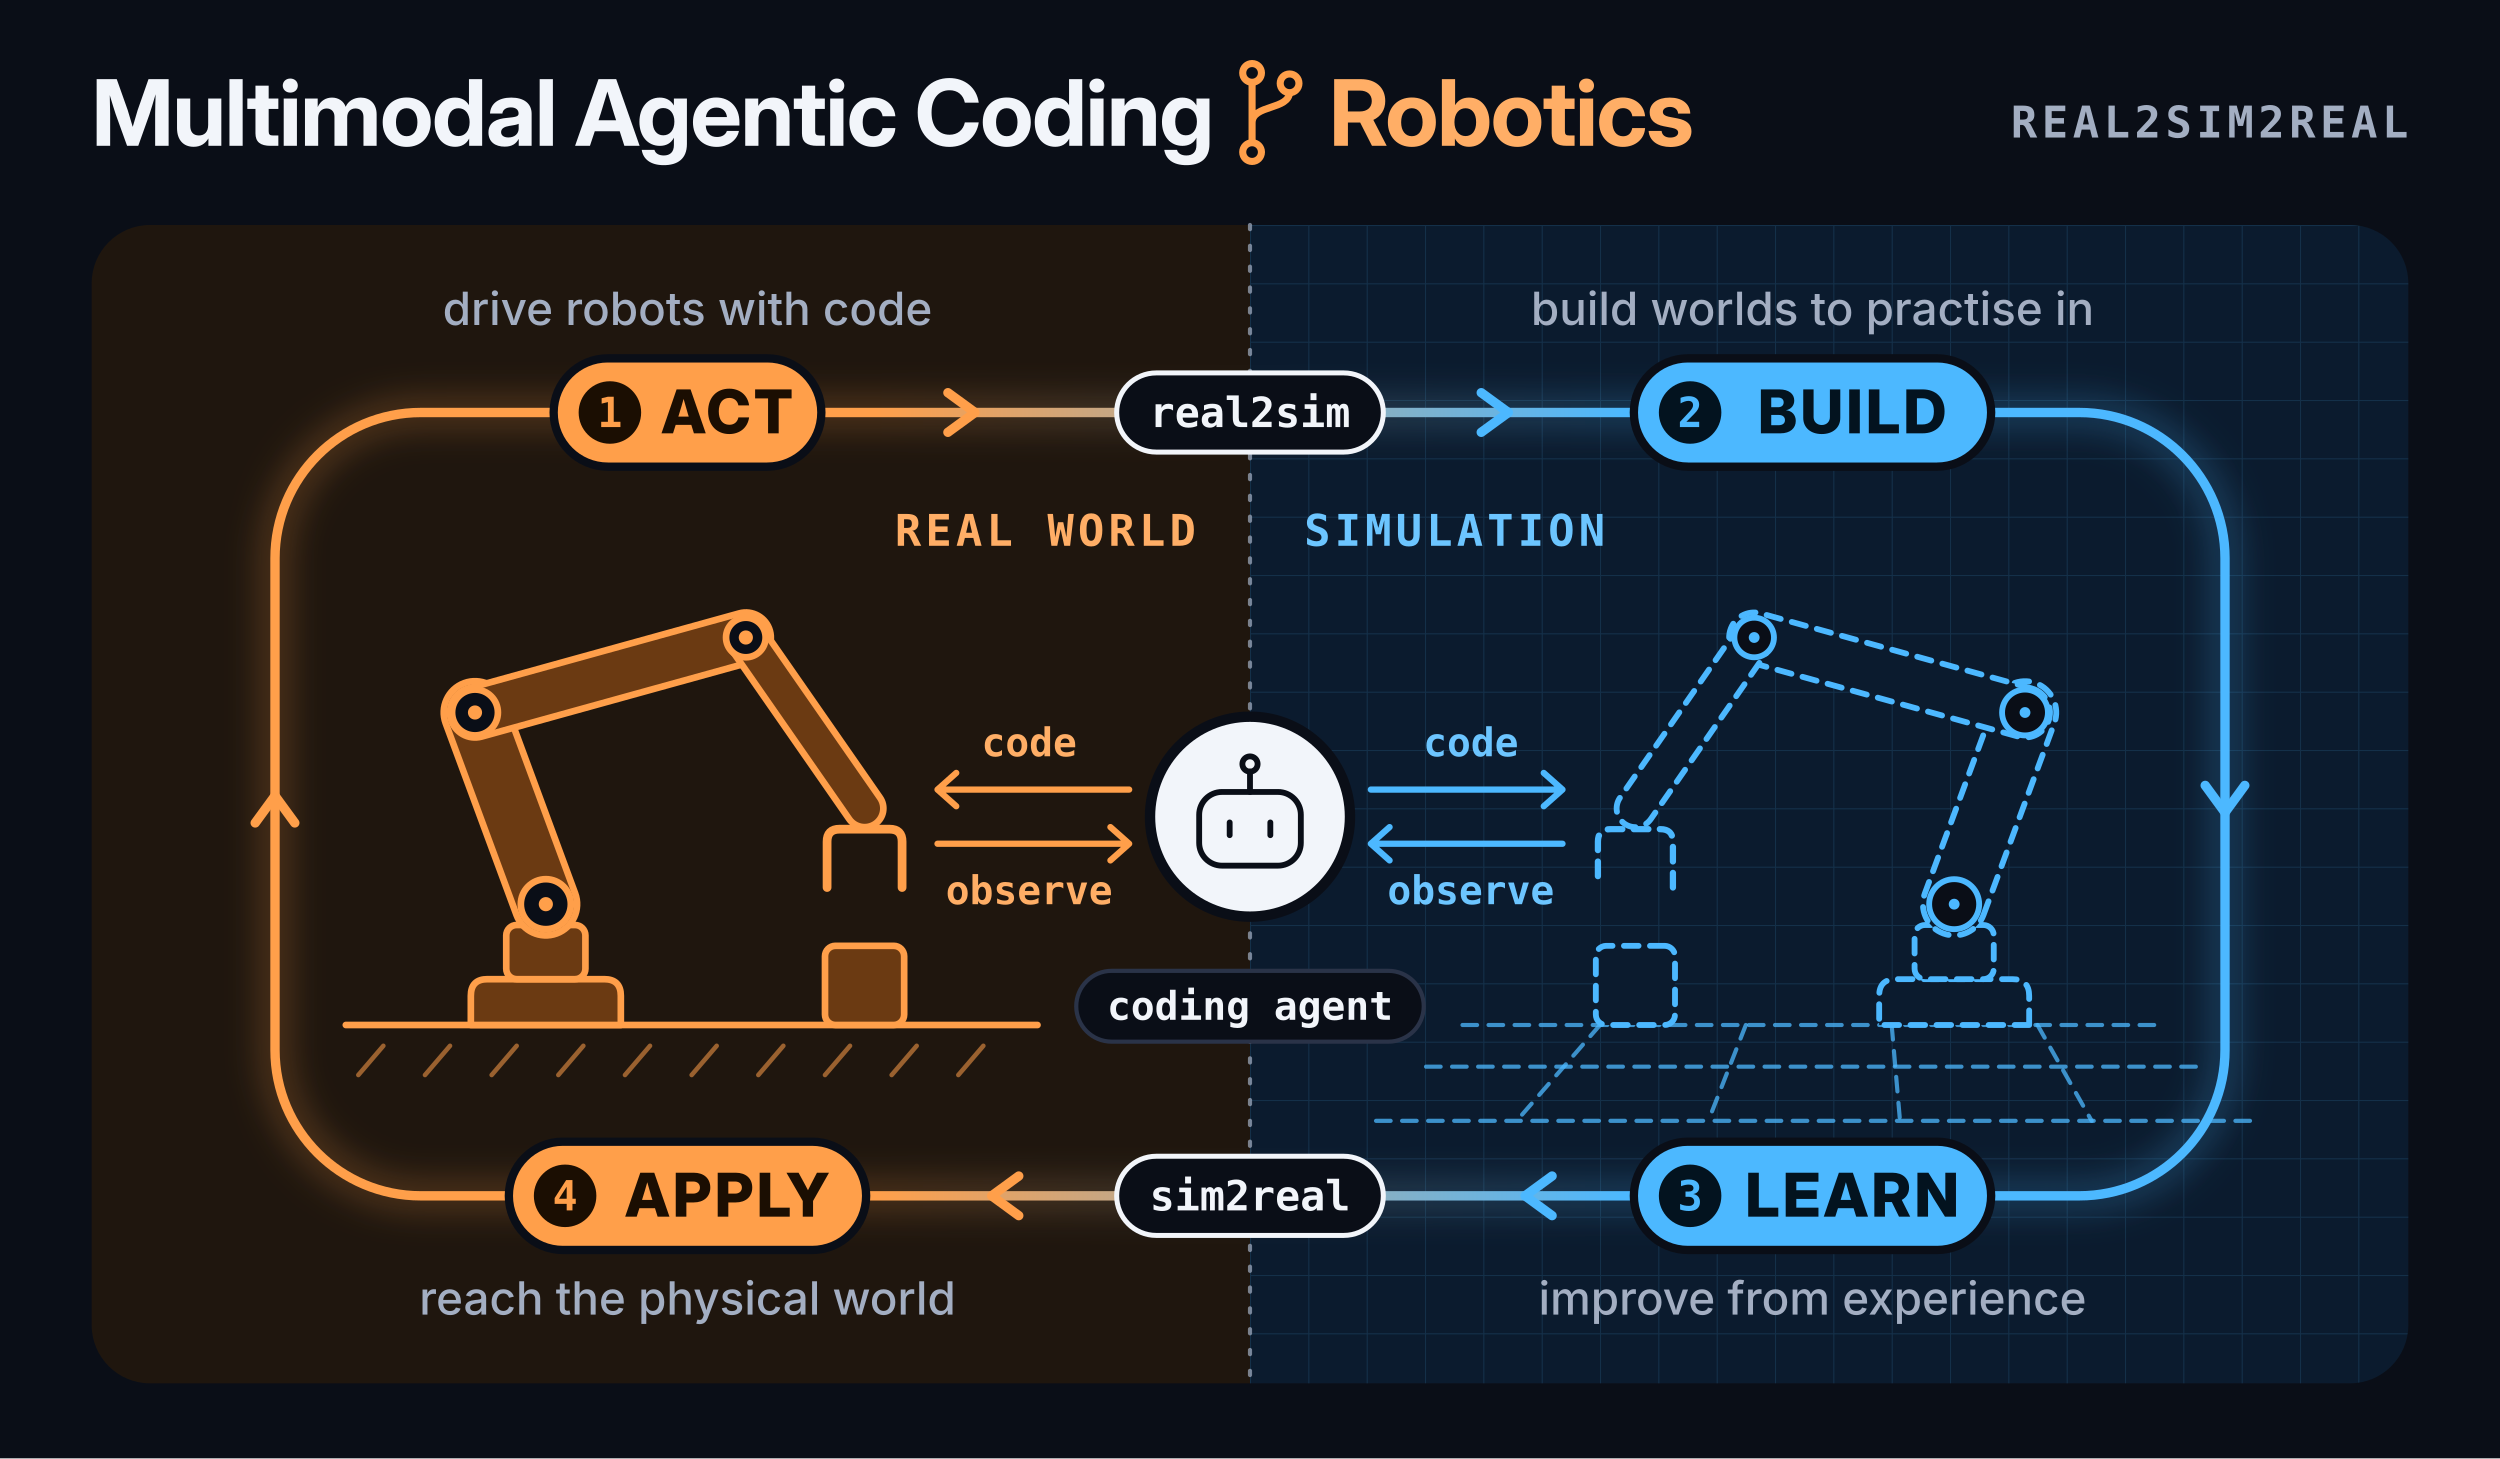
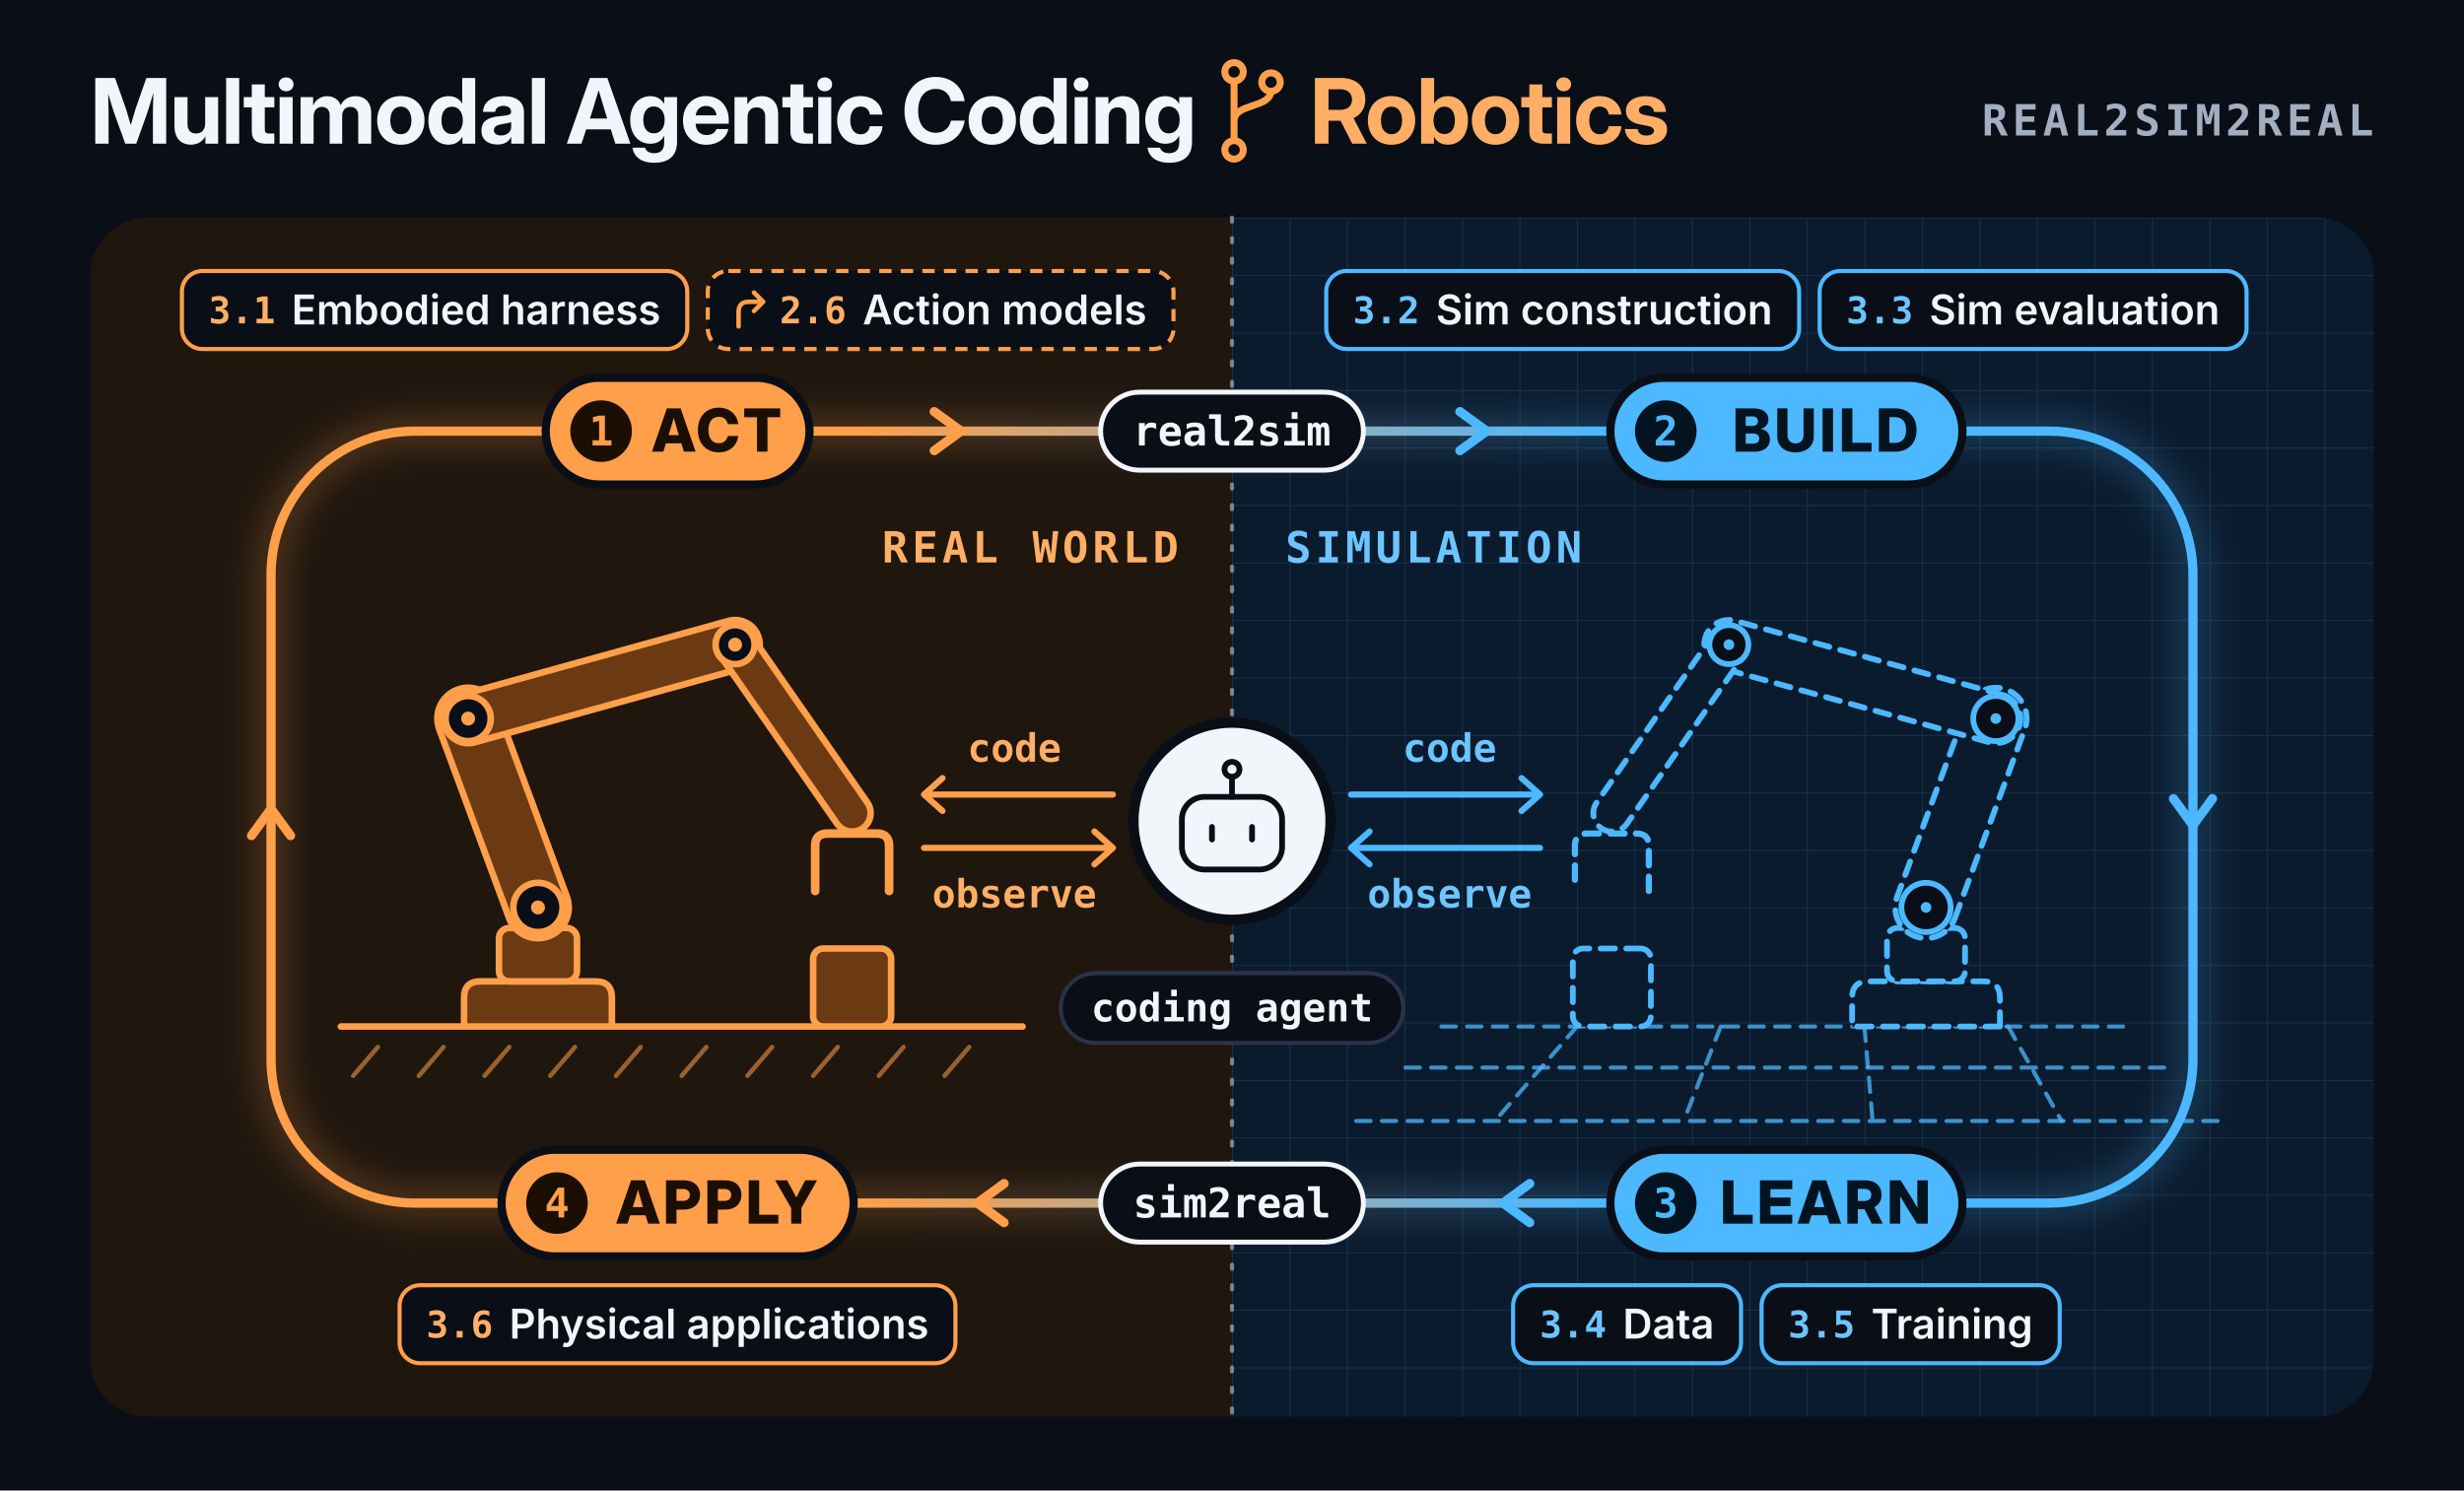
- <svg xmlns="http://www.w3.org/2000/svg" viewBox="0 0 1200 700" width="1200" height="700" role="img" aria-label="Multimodal agentic coding, robotics branch: a Real2Sim2Real loop of act, build, learn and apply around a real robot and its simulated twin">
+ <svg xmlns="http://www.w3.org/2000/svg" viewBox="0 0 1200 726" width="1200" height="726" role="img" aria-label="Multimodal agentic coding, robotics branch: a Real2Sim2Real loop of act, build, learn and apply, each with its sections, around a real robot and its simulated twin">
  <defs>
    <linearGradient id="loop" gradientUnits="userSpaceOnUse" x1="420" x2="780">
      <stop offset="0" stop-color="#FF9F4A" />
      <stop offset="1" stop-color="#4CB8FF" />
    </linearGradient>
-     <pattern id="grid" width="28" height="28" patternUnits="userSpaceOnUse" x="600" y="108">
+     <pattern id="grid" width="28" height="28" patternUnits="userSpaceOnUse" x="600" y="106">
      <path d="M28 0 H0 V28" fill="none" stroke="#4CB8FF" stroke-width="1" opacity="0.13" />
    </pattern>
    <clipPath id="frame">
-       <rect x="44" y="108" width="1112" height="556" rx="28" />
+       <rect x="44" y="106" width="1112" height="584" rx="28" />
    </clipPath>
    <filter id="glow" x="-10%" y="-20%" width="120%" height="140%">
      <feGaussianBlur stdDeviation="9" />
    </filter>
  </defs>
-   <rect width="1200" height="700" fill="#0A0E17" />
+   <rect width="1200" height="726" fill="#0A0E17" />
  <text x="44" y="70" font-family="'Inter Display', Inter, -apple-system, 'Segoe UI', Helvetica, Arial, sans-serif" font-size="44" font-weight="700" fill="#F2F5FA" text-anchor="start" letter-spacing="-0.6">Multimodal Agentic Coding</text>
  <g transform="translate(610 54)" fill="none" stroke="#FF9F4A" stroke-width="3.4" stroke-linecap="round" stroke-linejoin="round">
    <path d="M-9 -15 V15 M-9 5 C-9 -4 9 -1 9 -10" />
    <circle cx="-9" cy="-19" r="4.500" fill="#0A0E17" />
    <circle cx="-9" cy="19" r="4.500" fill="#0A0E17" />
    <circle cx="9" cy="-14" r="4.500" fill="#0A0E17" />
  </g>
  <text x="638" y="70" font-family="'Inter Display', Inter, -apple-system, 'Segoe UI', Helvetica, Arial, sans-serif" font-size="44" font-weight="700" fill="#FFAE66" text-anchor="start" letter-spacing="-0.6">Robotics</text>
  <text x="1156" y="66" font-family="'JetBrains Mono', ui-monospace, SFMono-Regular, Menlo, Consolas, monospace" font-size="21" font-weight="700" fill="#A3AEC2" text-anchor="end" letter-spacing="2.2">REAL2SIM2REAL</text>
  <g clip-path="url(#frame)">
-     <rect x="44" y="108" width="556" height="556" fill="#1F160E" />
-     <rect x="600" y="108" width="556" height="556" fill="#0B1B2E" />
-     <rect x="600" y="108" width="556" height="556" fill="url(#grid)" />
+     <rect x="44" y="106" width="556" height="584" fill="#1F160E" />
+     <rect x="600" y="106" width="556" height="584" fill="#0B1B2E" />
+     <rect x="600" y="106" width="556" height="584" fill="url(#grid)" />
  </g>
-   <path d="M600 108 V664" stroke="#A3AEC2" stroke-width="2" stroke-dasharray="2 8" stroke-linecap="round" opacity="0.7" />
-   <text x="574" y="262" font-family="'JetBrains Mono', ui-monospace, SFMono-Regular, Menlo, Consolas, monospace" font-size="21" font-weight="700" fill="#FFAE66" text-anchor="end" letter-spacing="2">REAL WORLD</text>
-   <text x="626" y="262" font-family="'JetBrains Mono', ui-monospace, SFMono-Regular, Menlo, Consolas, monospace" font-size="21" font-weight="700" fill="#6CC5FF" text-anchor="start" letter-spacing="2">SIMULATION</text>
-   <path d="M202 198 H998 A70 70 0 0 1 1068 268 V504 A70 70 0 0 1 998 574 H202 A70 70 0 0 1 132 504 V268 A70 70 0 0 1 202 198 Z" fill="none" stroke="url(#loop)" stroke-width="6" opacity="0.55" filter="url(#glow)" />
-   <path d="M202 198 H998 A70 70 0 0 1 1068 268 V504 A70 70 0 0 1 998 574 H202 A70 70 0 0 1 132 504 V268 A70 70 0 0 1 202 198 Z" fill="none" stroke="url(#loop)" stroke-width="4.500" />
-   <g transform="translate(1068 386) rotate(90)">
+   <path d="M600 106 V690" stroke="#A3AEC2" stroke-width="2" stroke-dasharray="2 8" stroke-linecap="round" opacity="0.7" />
+   <text x="574" y="274" font-family="'JetBrains Mono', ui-monospace, SFMono-Regular, Menlo, Consolas, monospace" font-size="21" font-weight="700" fill="#FFAE66" text-anchor="end" letter-spacing="2">REAL WORLD</text>
+   <text x="626" y="274" font-family="'JetBrains Mono', ui-monospace, SFMono-Regular, Menlo, Consolas, monospace" font-size="21" font-weight="700" fill="#6CC5FF" text-anchor="start" letter-spacing="2">SIMULATION</text>
+   <path d="M202 210 H998 A70 70 0 0 1 1068 280 V516 A70 70 0 0 1 998 586 H202 A70 70 0 0 1 132 516 V280 A70 70 0 0 1 202 210 Z" fill="none" stroke="url(#loop)" stroke-width="6" opacity="0.55" filter="url(#glow)" />
+   <path d="M202 210 H998 A70 70 0 0 1 1068 280 V516 A70 70 0 0 1 998 586 H202 A70 70 0 0 1 132 516 V280 A70 70 0 0 1 202 210 Z" fill="none" stroke="url(#loop)" stroke-width="4.500" />
+   <g transform="translate(1068 398) rotate(90)">
    <path d="M-9 -9.500 L4 0 L-9 9.500" fill="none" stroke="#4CB8FF" stroke-width="4.5" stroke-linecap="round" stroke-linejoin="round" />
  </g>
-   <g transform="translate(132 386) rotate(-90)">
+   <g transform="translate(132 398) rotate(-90)">
    <path d="M-9 -9.500 L4 0 L-9 9.500" fill="none" stroke="#FF9F4A" stroke-width="4.5" stroke-linecap="round" stroke-linejoin="round" />
  </g>
-   <g transform="translate(464 198) rotate(0)">
+   <g transform="translate(464 210) rotate(0)">
    <path d="M-9 -9.500 L4 0 L-9 9.500" fill="none" stroke="#FF9F4A" stroke-width="4.5" stroke-linecap="round" stroke-linejoin="round" />
  </g>
-   <g transform="translate(736 574) rotate(180)">
+   <g transform="translate(736 586) rotate(180)">
    <path d="M-9 -9.500 L4 0 L-9 9.500" fill="none" stroke="#4CB8FF" stroke-width="4.5" stroke-linecap="round" stroke-linejoin="round" />
  </g>
-   <g transform="translate(720 198) rotate(0)">
+   <g transform="translate(720 210) rotate(0)">
    <path d="M-9 -9.500 L4 0 L-9 9.500" fill="none" stroke="#4CB8FF" stroke-width="4.5" stroke-linecap="round" stroke-linejoin="round" />
  </g>
-   <g transform="translate(480 574) rotate(180)">
+   <g transform="translate(480 586) rotate(180)">
    <path d="M-9 -9.500 L4 0 L-9 9.500" fill="none" stroke="#FF9F4A" stroke-width="4.5" stroke-linecap="round" stroke-linejoin="round" />
  </g>
-   <g transform="translate(262 492)">
+   <g transform="translate(262 500)">
    <path d="M-96 0 H236" fill="none" stroke="#FF9F4A" stroke-width="3.2" stroke-linecap="round" stroke-linejoin="round" />
    <path d="M-78 10 L-90 24 M-46 10 L-58 24 M-14 10 L-26 24 M18 10 L6 24 M50 10 L38 24 M82 10 L70 24 M114 10 L102 24 M146 10 L134 24 M178 10 L166 24 M210 10 L198 24" fill="none" stroke="#FF9F4A" stroke-width="2.2" stroke-linecap="round" stroke-linejoin="round" opacity="0.55" />
    <rect x="134" y="-38" width="38" height="38" rx="5" fill="#6B3A12" stroke="#FF9F4A" stroke-width="3.2" stroke-linejoin="round" stroke-linecap="round" />
    <path d="M-36 0 V-14 Q-36 -22 -28 -22 H28 Q36 -22 36 -14 V0 Z" fill="#6B3A12" stroke="#FF9F4A" stroke-width="3.2" stroke-linejoin="round" stroke-linecap="round" />
    <rect x="-19" y="-48" width="38" height="26" rx="5" fill="#6B3A12" stroke="#FF9F4A" stroke-width="3.2" stroke-linejoin="round" stroke-linecap="round" />
    <rect x="-15" y="-15" width="128.1" height="30" rx="15" transform="translate(0 -58) rotate(-110.28)" fill="#6B3A12" stroke="#FF9F4A" stroke-width="3.2" stroke-linejoin="round" stroke-linecap="round" />
    <rect x="-12" y="-12" width="158.9" height="24" rx="12" transform="translate(-34 -150) rotate(-15.48)" fill="#6B3A12" stroke="#FF9F4A" stroke-width="3.2" stroke-linejoin="round" stroke-linecap="round" />
    <rect x="-9" y="-9" width="117.9" height="18" rx="9" transform="translate(96 -186) rotate(55.20)" fill="#6B3A12" stroke="#FF9F4A" stroke-width="3.2" stroke-linejoin="round" stroke-linecap="round" />
    <path d="M135 -66 V-88 Q135 -94 141 -94 H165 Q171 -94 171 -88 V-66" fill="none" stroke="#FF9F4A" stroke-width="4.2" stroke-linecap="round" stroke-linejoin="round" />
    <circle cx="0" cy="-58" r="12" fill="#0A0E17" stroke="#FF9F4A" stroke-width="3.2" />
    <circle cx="0" cy="-58" r="3.4" fill="#FF9F4A" />
    <circle cx="-34" cy="-150" r="11" fill="#0A0E17" stroke="#FF9F4A" stroke-width="3.2" />
    <circle cx="-34" cy="-150" r="3.4" fill="#FF9F4A" />
    <circle cx="96" cy="-186" r="9.5" fill="#0A0E17" stroke="#FF9F4A" stroke-width="3.2" />
    <circle cx="96" cy="-186" r="3.4" fill="#FF9F4A" />
  </g>
-   <g transform="translate(938 492) scale(-1 1)">
+   <g transform="translate(938 500) scale(-1 1)">
    <path d="M-96 0 H236 M-116 20 H256 M-142 46 H282" fill="none" stroke="#4CB8FF" stroke-width="2" stroke-linecap="round" stroke-linejoin="round" stroke-dasharray="7 5.500" opacity="0.75" />
    <path d="M-40 0 L-66 46 M30 0 L26 46 M100 0 L118 46 M170 0 L210 46" fill="none" stroke="#4CB8FF" stroke-width="2" stroke-linecap="round" stroke-linejoin="round" stroke-dasharray="7 5.500" opacity="0.75" />
    <rect x="134" y="-38" width="38" height="38" rx="5" fill="#0B1B2E" stroke="#4CB8FF" stroke-width="2.8" stroke-linejoin="round" stroke-linecap="round" stroke-dasharray="7 5.500" />
    <path d="M-36 0 V-14 Q-36 -22 -28 -22 H28 Q36 -22 36 -14 V0 Z" fill="#0B1B2E" stroke="#4CB8FF" stroke-width="2.8" stroke-linejoin="round" stroke-linecap="round" stroke-dasharray="7 5.500" />
    <rect x="-19" y="-48" width="38" height="26" rx="5" fill="#0B1B2E" stroke="#4CB8FF" stroke-width="2.8" stroke-linejoin="round" stroke-linecap="round" stroke-dasharray="7 5.500" />
    <rect x="-15" y="-15" width="128.1" height="30" rx="15" transform="translate(0 -58) rotate(-110.28)" fill="#0B1B2E" stroke="#4CB8FF" stroke-width="2.8" stroke-linejoin="round" stroke-linecap="round" stroke-dasharray="7 5.500" />
    <rect x="-12" y="-12" width="158.9" height="24" rx="12" transform="translate(-34 -150) rotate(-15.48)" fill="#0B1B2E" stroke="#4CB8FF" stroke-width="2.8" stroke-linejoin="round" stroke-linecap="round" stroke-dasharray="7 5.500" />
    <rect x="-9" y="-9" width="117.9" height="18" rx="9" transform="translate(96 -186) rotate(55.20)" fill="#0B1B2E" stroke="#4CB8FF" stroke-width="2.8" stroke-linejoin="round" stroke-linecap="round" stroke-dasharray="7 5.500" />
    <path d="M135 -66 V-88 Q135 -94 141 -94 H165 Q171 -94 171 -88 V-66" fill="none" stroke="#4CB8FF" stroke-width="3" stroke-linecap="round" stroke-linejoin="round" stroke-dasharray="7 5.500" />
    <circle cx="0" cy="-58" r="12" fill="#0A0E17" stroke="#4CB8FF" stroke-width="2.8" />
    <circle cx="0" cy="-58" r="2.6" fill="#4CB8FF" />
    <circle cx="-34" cy="-150" r="11" fill="#0A0E17" stroke="#4CB8FF" stroke-width="2.8" />
    <circle cx="-34" cy="-150" r="2.6" fill="#4CB8FF" />
    <circle cx="96" cy="-186" r="9.5" fill="#0A0E17" stroke="#4CB8FF" stroke-width="2.8" />
    <circle cx="96" cy="-186" r="2.6" fill="#4CB8FF" />
  </g>
-   <path d="M542 379 H450 M459 371 L450 379 L459 387" fill="none" stroke="#FF9F4A" stroke-width="3" stroke-linecap="round" stroke-linejoin="round" />
-   <path d="M450 405 H542 M533 397 L542 405 L533 413" fill="none" stroke="#FF9F4A" stroke-width="3" stroke-linecap="round" stroke-linejoin="round" />
-   <text x="494" y="363" font-family="'JetBrains Mono', ui-monospace, SFMono-Regular, Menlo, Consolas, monospace" font-size="19" font-weight="700" fill="#FFAE66" text-anchor="middle">code</text>
-   <text x="494" y="434" font-family="'JetBrains Mono', ui-monospace, SFMono-Regular, Menlo, Consolas, monospace" font-size="19" font-weight="700" fill="#FFAE66" text-anchor="middle">observe</text>
-   <path d="M658 379 H750 M741 371 L750 379 L741 387" fill="none" stroke="#4CB8FF" stroke-width="3" stroke-linecap="round" stroke-linejoin="round" />
-   <path d="M750 405 H658 M667 397 L658 405 L667 413" fill="none" stroke="#4CB8FF" stroke-width="3" stroke-linecap="round" stroke-linejoin="round" />
-   <text x="706" y="363" font-family="'JetBrains Mono', ui-monospace, SFMono-Regular, Menlo, Consolas, monospace" font-size="19" font-weight="700" fill="#6CC5FF" text-anchor="middle">code</text>
-   <text x="706" y="434" font-family="'JetBrains Mono', ui-monospace, SFMono-Regular, Menlo, Consolas, monospace" font-size="19" font-weight="700" fill="#6CC5FF" text-anchor="middle">observe</text>
-   <circle cx="600" cy="392" r="48" fill="#F2F5FA" stroke="#0A0E17" stroke-width="5" />
-   <g transform="translate(600 396) scale(1.22)" fill="none" stroke="#0A0E17" stroke-width="2.3" stroke-linecap="round" stroke-linejoin="round">
+   <path d="M542 387 H450 M459 379 L450 387 L459 395" fill="none" stroke="#FF9F4A" stroke-width="3" stroke-linecap="round" stroke-linejoin="round" />
+   <path d="M450 413 H542 M533 405 L542 413 L533 421" fill="none" stroke="#FF9F4A" stroke-width="3" stroke-linecap="round" stroke-linejoin="round" />
+   <text x="494" y="371" font-family="'JetBrains Mono', ui-monospace, SFMono-Regular, Menlo, Consolas, monospace" font-size="19" font-weight="700" fill="#FFAE66" text-anchor="middle">code</text>
+   <text x="494" y="442" font-family="'JetBrains Mono', ui-monospace, SFMono-Regular, Menlo, Consolas, monospace" font-size="19" font-weight="700" fill="#FFAE66" text-anchor="middle">observe</text>
+   <path d="M658 387 H750 M741 379 L750 387 L741 395" fill="none" stroke="#4CB8FF" stroke-width="3" stroke-linecap="round" stroke-linejoin="round" />
+   <path d="M750 413 H658 M667 405 L658 413 L667 421" fill="none" stroke="#4CB8FF" stroke-width="3" stroke-linecap="round" stroke-linejoin="round" />
+   <text x="706" y="371" font-family="'JetBrains Mono', ui-monospace, SFMono-Regular, Menlo, Consolas, monospace" font-size="19" font-weight="700" fill="#6CC5FF" text-anchor="middle">code</text>
+   <text x="706" y="442" font-family="'JetBrains Mono', ui-monospace, SFMono-Regular, Menlo, Consolas, monospace" font-size="19" font-weight="700" fill="#6CC5FF" text-anchor="middle">observe</text>
+   <circle cx="600" cy="400" r="48" fill="#F2F5FA" stroke="#0A0E17" stroke-width="5" />
+   <g transform="translate(600 404) scale(1.22)" fill="none" stroke="#0A0E17" stroke-width="2.3" stroke-linecap="round" stroke-linejoin="round">
    <rect x="-20" y="-13" width="40" height="29" rx="9" />
    <path d="M0 -13 V-21" />
    <circle cx="0" cy="-24" r="3" />
    <path d="M-8 -1 V4 M8 -1 V4" />
  </g>
-   <rect x="516.6" y="466" width="166.8" height="34" rx="17" fill="#0A0E17" stroke="#2A3348" stroke-width="2" />
-   <text x="600" y="489.5" font-family="'JetBrains Mono', ui-monospace, SFMono-Regular, Menlo, Consolas, monospace" font-size="19" font-weight="700" fill="#F2F5FA" text-anchor="middle">coding agent</text>
-   <rect x="536" y="179" width="128" height="38" rx="19" fill="#0A0E17" stroke="#F2F5FA" stroke-width="2.400" />
-   <text x="600" y="205" font-family="'JetBrains Mono', ui-monospace, SFMono-Regular, Menlo, Consolas, monospace" font-size="20" font-weight="700" fill="#F2F5FA" text-anchor="middle">real2sim</text>
-   <rect x="536" y="555" width="128" height="38" rx="19" fill="#0A0E17" stroke="#F2F5FA" stroke-width="2.400" />
-   <text x="600" y="581" font-family="'JetBrains Mono', ui-monospace, SFMono-Regular, Menlo, Consolas, monospace" font-size="20" font-weight="700" fill="#F2F5FA" text-anchor="middle">sim2real</text>
-   <rect x="265.75" y="172" width="128.5" height="52" rx="26" fill="#FF9F4A" stroke="#0A0E17" stroke-width="4" />
-   <circle cx="292.75" cy="198" r="15" fill="#1B0E02" />
-   <text x="292.75" y="205" font-family="'JetBrains Mono', ui-monospace, SFMono-Regular, Menlo, Consolas, monospace" font-size="20" font-weight="800" fill="#FF9F4A" text-anchor="middle">1</text>
-   <text x="349" y="208" font-family="'Inter Display', Inter, -apple-system, 'Segoe UI', Helvetica, Arial, sans-serif" font-size="29" font-weight="800" fill="#1B0E02" text-anchor="middle" letter-spacing="1.6">ACT</text>
-   <text x="330" y="156" font-family="Inter, -apple-system, 'Segoe UI', Helvetica, Arial, sans-serif" font-size="22" font-weight="500" fill="#A3AEC2" text-anchor="middle">drive robots with code</text>
-   <rect x="784.25" y="172" width="171.5" height="52" rx="26" fill="#4CB8FF" stroke="#0A0E17" stroke-width="4" />
-   <circle cx="811.25" cy="198" r="15" fill="#03131F" />
-   <text x="811.25" y="205" font-family="'JetBrains Mono', ui-monospace, SFMono-Regular, Menlo, Consolas, monospace" font-size="20" font-weight="800" fill="#4CB8FF" text-anchor="middle">2</text>
-   <text x="889" y="208" font-family="'Inter Display', Inter, -apple-system, 'Segoe UI', Helvetica, Arial, sans-serif" font-size="29" font-weight="800" fill="#03131F" text-anchor="middle" letter-spacing="1.6">BUILD</text>
-   <text x="870" y="156" font-family="Inter, -apple-system, 'Segoe UI', Helvetica, Arial, sans-serif" font-size="22" font-weight="500" fill="#A3AEC2" text-anchor="middle">build worlds to practise in</text>
-   <rect x="784.25" y="548" width="171.5" height="52" rx="26" fill="#4CB8FF" stroke="#0A0E17" stroke-width="4" />
-   <circle cx="811.25" cy="574" r="15" fill="#03131F" />
-   <text x="811.25" y="581" font-family="'JetBrains Mono', ui-monospace, SFMono-Regular, Menlo, Consolas, monospace" font-size="20" font-weight="800" fill="#4CB8FF" text-anchor="middle">3</text>
-   <text x="889" y="584" font-family="'Inter Display', Inter, -apple-system, 'Segoe UI', Helvetica, Arial, sans-serif" font-size="29" font-weight="800" fill="#03131F" text-anchor="middle" letter-spacing="1.6">LEARN</text>
-   <text x="870" y="631" font-family="Inter, -apple-system, 'Segoe UI', Helvetica, Arial, sans-serif" font-size="22" font-weight="500" fill="#A3AEC2" text-anchor="middle">improve from experience</text>
-   <rect x="244.25" y="548" width="171.5" height="52" rx="26" fill="#FF9F4A" stroke="#0A0E17" stroke-width="4" />
-   <circle cx="271.25" cy="574" r="15" fill="#1B0E02" />
-   <text x="271.25" y="581" font-family="'JetBrains Mono', ui-monospace, SFMono-Regular, Menlo, Consolas, monospace" font-size="20" font-weight="800" fill="#FF9F4A" text-anchor="middle">4</text>
-   <text x="349" y="584" font-family="'Inter Display', Inter, -apple-system, 'Segoe UI', Helvetica, Arial, sans-serif" font-size="29" font-weight="800" fill="#1B0E02" text-anchor="middle" letter-spacing="1.6">APPLY</text>
-   <text x="330" y="631" font-family="Inter, -apple-system, 'Segoe UI', Helvetica, Arial, sans-serif" font-size="22" font-weight="500" fill="#A3AEC2" text-anchor="middle">reach the physical world</text>
+   <rect x="516.6" y="474" width="166.8" height="34" rx="17" fill="#0A0E17" stroke="#2A3348" stroke-width="2" />
+   <text x="600" y="497.5" font-family="'JetBrains Mono', ui-monospace, SFMono-Regular, Menlo, Consolas, monospace" font-size="19" font-weight="700" fill="#F2F5FA" text-anchor="middle">coding agent</text>
+   <rect x="536" y="191" width="128" height="38" rx="19" fill="#0A0E17" stroke="#F2F5FA" stroke-width="2.400" />
+   <text x="600" y="217" font-family="'JetBrains Mono', ui-monospace, SFMono-Regular, Menlo, Consolas, monospace" font-size="20" font-weight="700" fill="#F2F5FA" text-anchor="middle">real2sim</text>
+   <rect x="536" y="567" width="128" height="38" rx="19" fill="#0A0E17" stroke="#F2F5FA" stroke-width="2.400" />
+   <text x="600" y="593" font-family="'JetBrains Mono', ui-monospace, SFMono-Regular, Menlo, Consolas, monospace" font-size="20" font-weight="700" fill="#F2F5FA" text-anchor="middle">sim2real</text>
+   <rect x="265.75" y="184" width="128.5" height="52" rx="26" fill="#FF9F4A" stroke="#0A0E17" stroke-width="4" />
+   <circle cx="292.75" cy="210" r="15" fill="#1B0E02" />
+   <text x="292.75" y="217" font-family="'JetBrains Mono', ui-monospace, SFMono-Regular, Menlo, Consolas, monospace" font-size="20" font-weight="800" fill="#FF9F4A" text-anchor="middle">1</text>
+   <text x="349" y="220" font-family="'Inter Display', Inter, -apple-system, 'Segoe UI', Helvetica, Arial, sans-serif" font-size="29" font-weight="800" fill="#1B0E02" text-anchor="middle" letter-spacing="1.6">ACT</text>
+   <g transform="translate(330 151) scale(1.000)">
+     <rect x="-241.4" y="-19" width="246.1" height="38" rx="10" fill="#0A0E17" stroke="#FF9F4A" stroke-width="2" />
+     <text x="-228.4" y="6.5" font-family="'JetBrains Mono', ui-monospace, SFMono-Regular, Menlo, Consolas, monospace" font-size="18" font-weight="700" fill="#FFAE66" text-anchor="start">3.1</text>
+     <text x="-188.0" y="7" font-family="Inter, -apple-system, 'Segoe UI', Helvetica, Arial, sans-serif" font-size="20" font-weight="600" fill="#F2F5FA" text-anchor="start">Embodied harness</text>
+     <rect x="14.7" y="-19" width="226.8" height="38" rx="10" fill="#0A0E17" stroke="#FF9F4A" stroke-width="2" stroke-dasharray="6 4.500" />
+     <path d="M29.7 8 V1 Q29.7 -4 34.7 -4 H41.7 M37.2 -8.500 L41.7 -4 L37.2 0.500" fill="none" stroke="#FF9F4A" stroke-width="2.2" stroke-linecap="round" stroke-linejoin="round" />
+     <text x="49.7" y="6.5" font-family="'JetBrains Mono', ui-monospace, SFMono-Regular, Menlo, Consolas, monospace" font-size="18" font-weight="700" fill="#FFAE66" text-anchor="start">2.6</text>
+     <text x="90.1" y="7" font-family="Inter, -apple-system, 'Segoe UI', Helvetica, Arial, sans-serif" font-size="20" font-weight="600" fill="#F2F5FA" text-anchor="start">Action models</text>
+   </g>
+   <rect x="784.25" y="184" width="171.5" height="52" rx="26" fill="#4CB8FF" stroke="#0A0E17" stroke-width="4" />
+   <circle cx="811.25" cy="210" r="15" fill="#03131F" />
+   <text x="811.25" y="217" font-family="'JetBrains Mono', ui-monospace, SFMono-Regular, Menlo, Consolas, monospace" font-size="20" font-weight="800" fill="#4CB8FF" text-anchor="middle">2</text>
+   <text x="889" y="220" font-family="'Inter Display', Inter, -apple-system, 'Segoe UI', Helvetica, Arial, sans-serif" font-size="29" font-weight="800" fill="#03131F" text-anchor="middle" letter-spacing="1.6">BUILD</text>
+   <g transform="translate(870 151) scale(1.000)">
+     <rect x="-224.1" y="-19" width="230.3" height="38" rx="10" fill="#0A0E17" stroke="#4CB8FF" stroke-width="2" />
+     <text x="-211.1" y="6.5" font-family="'JetBrains Mono', ui-monospace, SFMono-Regular, Menlo, Consolas, monospace" font-size="18" font-weight="700" fill="#6CC5FF" text-anchor="start">3.2</text>
+     <text x="-170.7" y="7" font-family="Inter, -apple-system, 'Segoe UI', Helvetica, Arial, sans-serif" font-size="20" font-weight="600" fill="#F2F5FA" text-anchor="start">Sim construction</text>
+     <rect x="16.2" y="-19" width="207.9" height="38" rx="10" fill="#0A0E17" stroke="#4CB8FF" stroke-width="2" />
+     <text x="29.2" y="6.5" font-family="'JetBrains Mono', ui-monospace, SFMono-Regular, Menlo, Consolas, monospace" font-size="18" font-weight="700" fill="#6CC5FF" text-anchor="start">3.3</text>
+     <text x="69.6" y="7" font-family="Inter, -apple-system, 'Segoe UI', Helvetica, Arial, sans-serif" font-size="20" font-weight="600" fill="#F2F5FA" text-anchor="start">Sim evaluation</text>
+   </g>
+   <rect x="784.25" y="560" width="171.5" height="52" rx="26" fill="#4CB8FF" stroke="#0A0E17" stroke-width="4" />
+   <circle cx="811.25" cy="586" r="15" fill="#03131F" />
+   <text x="811.25" y="593" font-family="'JetBrains Mono', ui-monospace, SFMono-Regular, Menlo, Consolas, monospace" font-size="20" font-weight="800" fill="#4CB8FF" text-anchor="middle">3</text>
+   <text x="889" y="596" font-family="'Inter Display', Inter, -apple-system, 'Segoe UI', Helvetica, Arial, sans-serif" font-size="29" font-weight="800" fill="#03131F" text-anchor="middle" letter-spacing="1.6">LEARN</text>
+   <g transform="translate(870 645) scale(1.000)">
+     <rect x="-133.1" y="-19" width="111.0" height="38" rx="10" fill="#0A0E17" stroke="#4CB8FF" stroke-width="2" />
+     <text x="-120.1" y="6.5" font-family="'JetBrains Mono', ui-monospace, SFMono-Regular, Menlo, Consolas, monospace" font-size="18" font-weight="700" fill="#6CC5FF" text-anchor="start">3.4</text>
+     <text x="-79.7" y="7" font-family="Inter, -apple-system, 'Segoe UI', Helvetica, Arial, sans-serif" font-size="20" font-weight="600" fill="#F2F5FA" text-anchor="start">Data</text>
+     <rect x="-12.1" y="-19" width="145.2" height="38" rx="10" fill="#0A0E17" stroke="#4CB8FF" stroke-width="2" />
+     <text x="0.9" y="6.5" font-family="'JetBrains Mono', ui-monospace, SFMono-Regular, Menlo, Consolas, monospace" font-size="18" font-weight="700" fill="#6CC5FF" text-anchor="start">3.5</text>
+     <text x="41.3" y="7" font-family="Inter, -apple-system, 'Segoe UI', Helvetica, Arial, sans-serif" font-size="20" font-weight="600" fill="#F2F5FA" text-anchor="start">Training</text>
+   </g>
+   <rect x="244.25" y="560" width="171.5" height="52" rx="26" fill="#FF9F4A" stroke="#0A0E17" stroke-width="4" />
+   <circle cx="271.25" cy="586" r="15" fill="#1B0E02" />
+   <text x="271.25" y="593" font-family="'JetBrains Mono', ui-monospace, SFMono-Regular, Menlo, Consolas, monospace" font-size="20" font-weight="800" fill="#FF9F4A" text-anchor="middle">4</text>
+   <text x="349" y="596" font-family="'Inter Display', Inter, -apple-system, 'Segoe UI', Helvetica, Arial, sans-serif" font-size="29" font-weight="800" fill="#1B0E02" text-anchor="middle" letter-spacing="1.6">APPLY</text>
+   <g transform="translate(330 645) scale(1.000)">
+     <rect x="-135.4" y="-19" width="270.7" height="38" rx="10" fill="#0A0E17" stroke="#FF9F4A" stroke-width="2" />
+     <text x="-122.4" y="6.5" font-family="'JetBrains Mono', ui-monospace, SFMono-Regular, Menlo, Consolas, monospace" font-size="18" font-weight="700" fill="#FFAE66" text-anchor="start">3.6</text>
+     <text x="-82.0" y="7" font-family="Inter, -apple-system, 'Segoe UI', Helvetica, Arial, sans-serif" font-size="20" font-weight="600" fill="#F2F5FA" text-anchor="start">Physical applications</text>
+   </g>
</svg>
